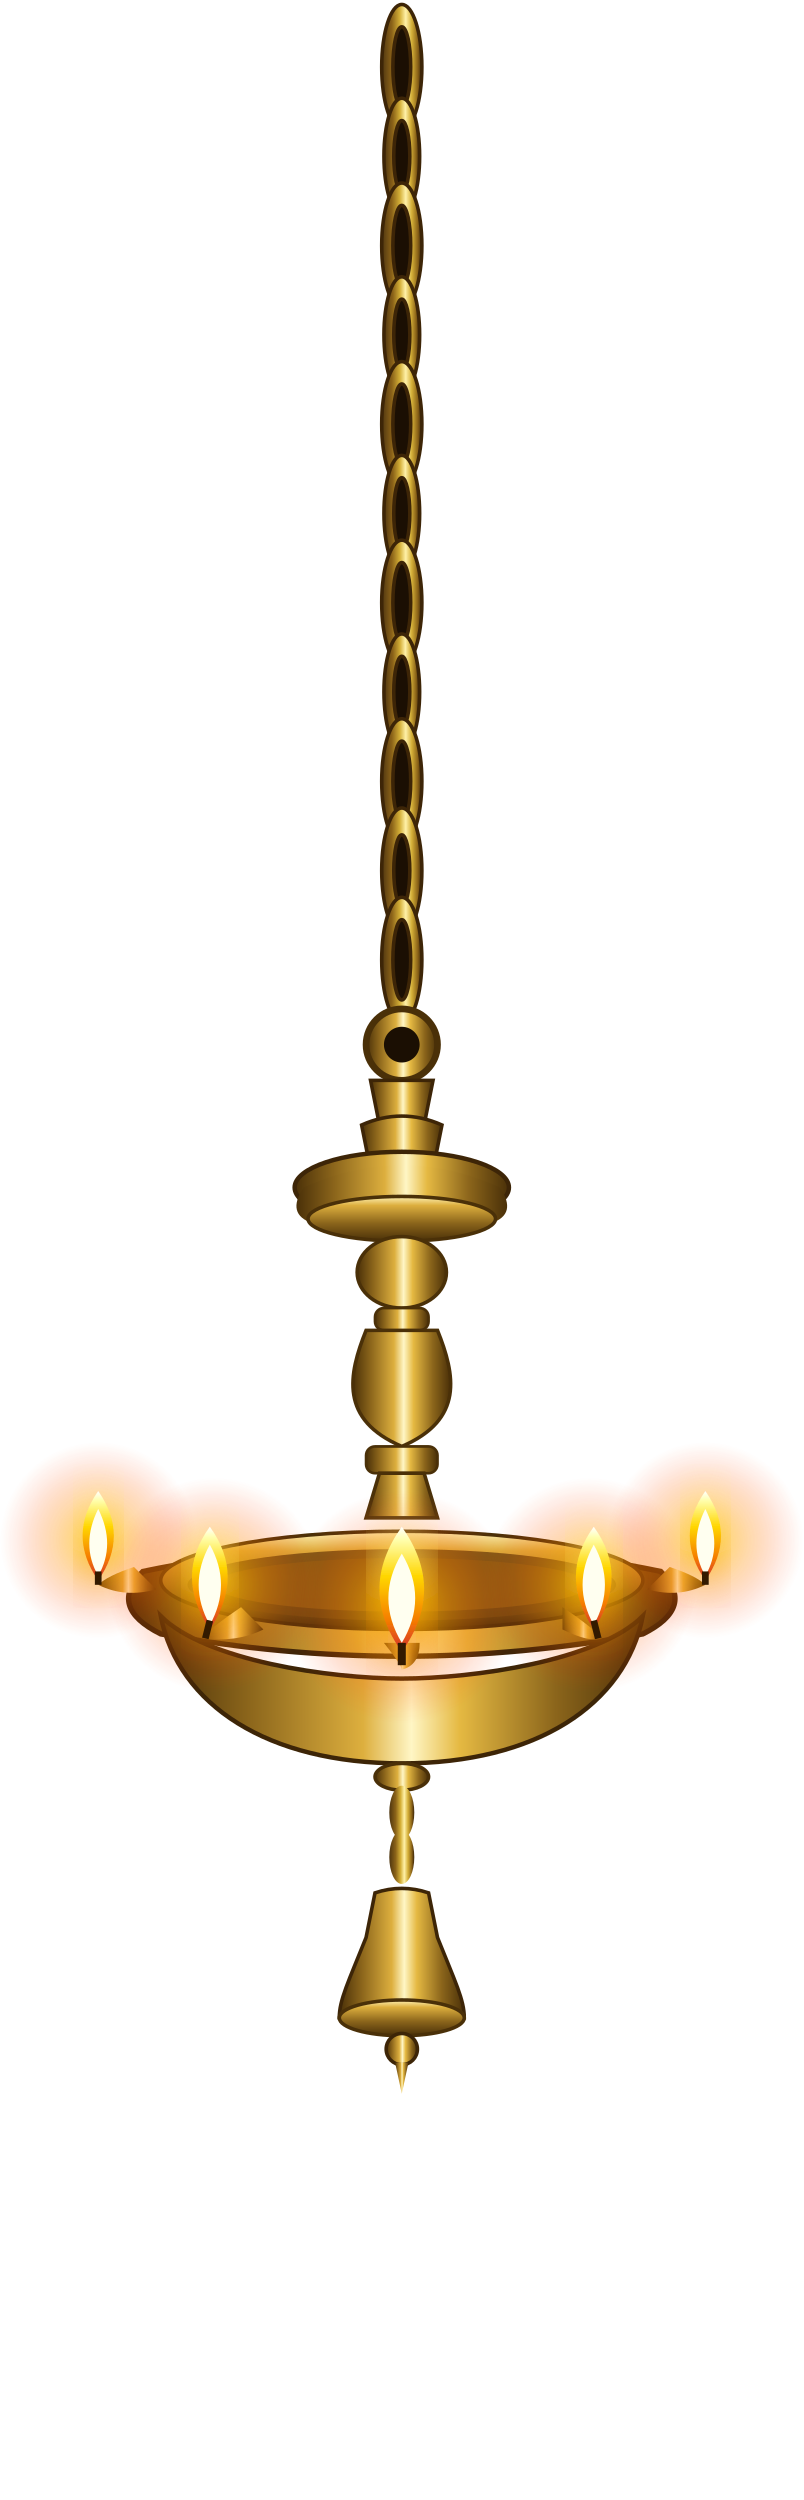
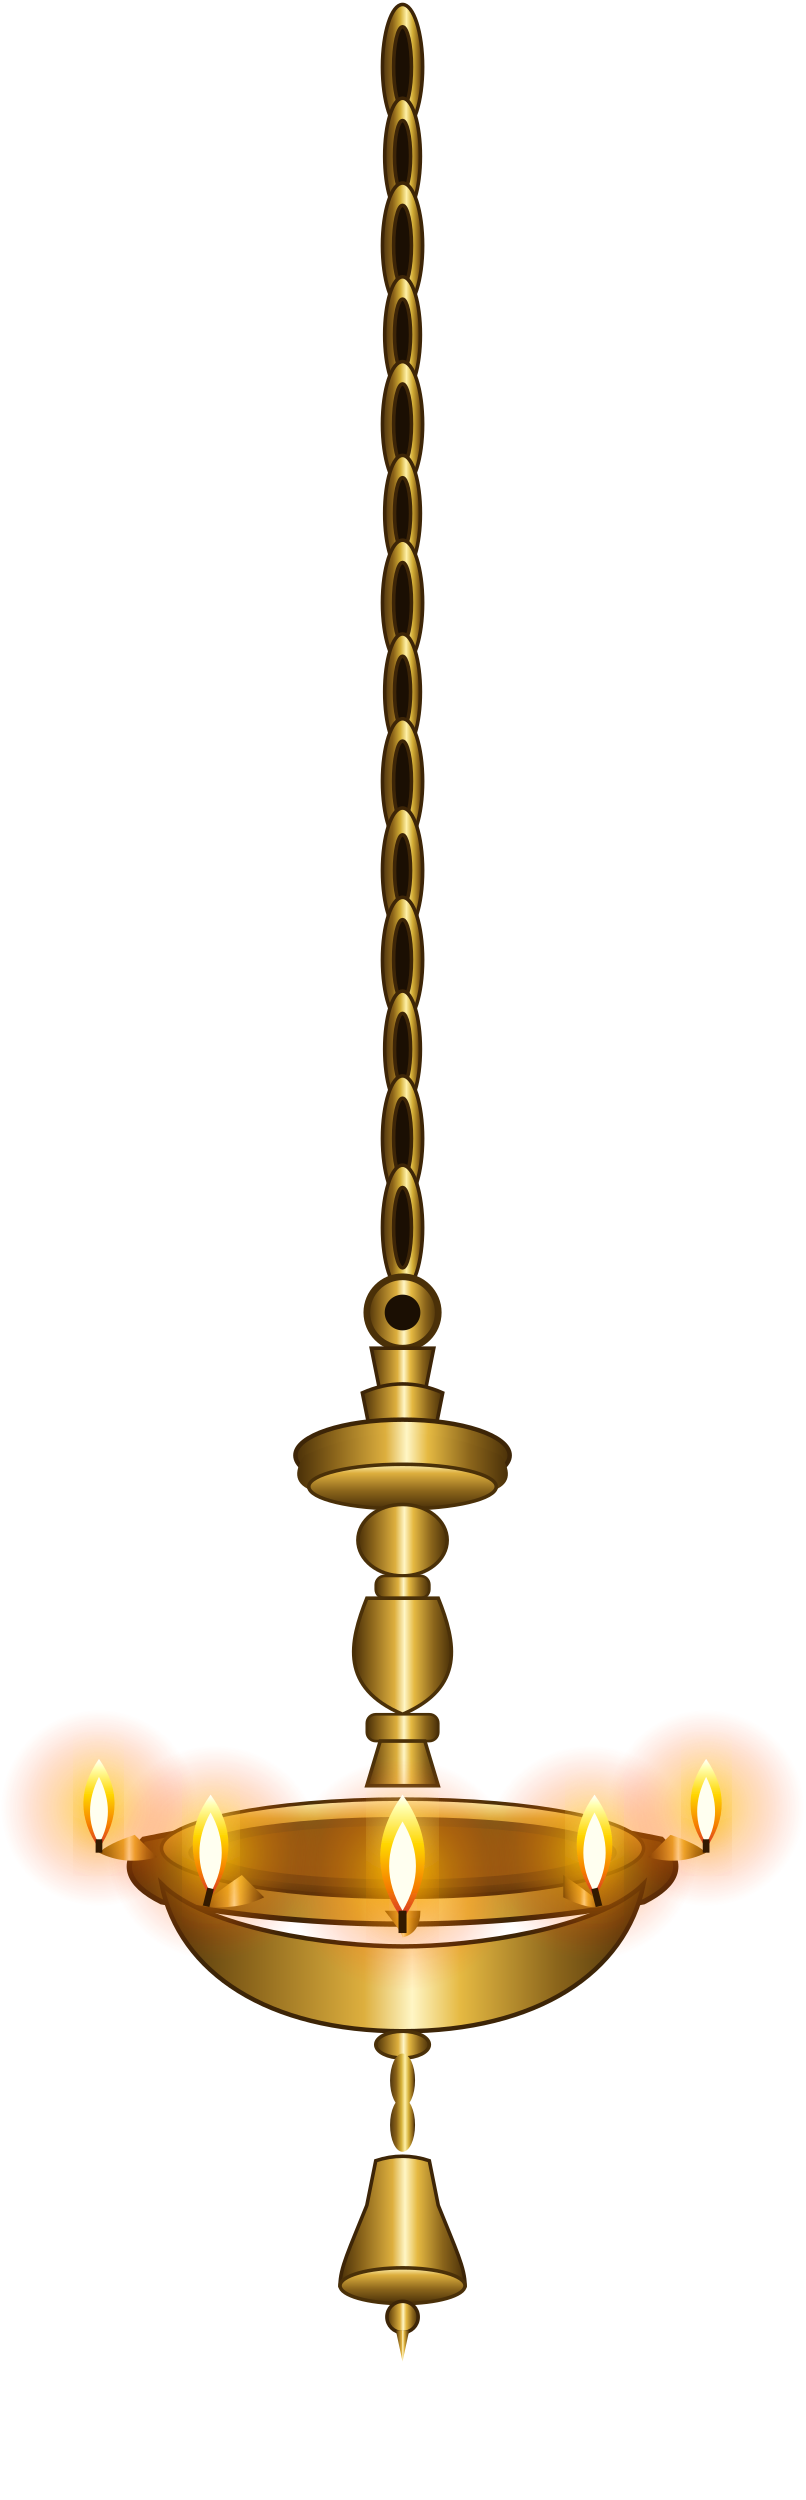
- <svg xmlns="http://www.w3.org/2000/svg" viewBox="0 0 180 560" width="180" height="560" fill="none">
+ <svg xmlns="http://www.w3.org/2000/svg" viewBox="0 0 180 560" width="190" height="590" fill="none">
  <defs>
    <linearGradient id="brassChainGrad" x1="0%" y1="0%" x2="100%" y2="0%">
      <stop offset="0%" stop-color="#4E3510" />
      <stop offset="25%" stop-color="#8A6218" />
      <stop offset="45%" stop-color="#D4AF37" />
      <stop offset="60%" stop-color="#FFF1A8" />
      <stop offset="75%" stop-color="#D4AF37" />
      <stop offset="90%" stop-color="#8A6218" />
      <stop offset="100%" stop-color="#3A2408" />
    </linearGradient>
    <linearGradient id="brassGold" x1="0%" y1="0%" x2="100%" y2="0%">
      <stop offset="0%" stop-color="#4A3008" />
      <stop offset="18%" stop-color="#8B651B" />
      <stop offset="42%" stop-color="#DDAF3E" />
      <stop offset="52%" stop-color="#FFF6C5" />
      <stop offset="62%" stop-color="#E5B942" />
      <stop offset="82%" stop-color="#8B651B" />
      <stop offset="100%" stop-color="#4A3008" />
    </linearGradient>
    <linearGradient id="brassGoldVert" x1="0%" y1="0%" x2="0%" y2="100%">
      <stop offset="0%" stop-color="#FFF3B8" />
      <stop offset="20%" stop-color="#DDAF3E" />
      <stop offset="60%" stop-color="#8B651B" />
      <stop offset="100%" stop-color="#4A3008" />
    </linearGradient>
    <radialGradient id="flameGlowRadial" cx="50%" cy="50%" r="50%">
      <stop offset="0%" stop-color="#FFD700" stop-opacity="0.8" />
      <stop offset="45%" stop-color="#FF8C00" stop-opacity="0.38" />
      <stop offset="80%" stop-color="#FF4500" stop-opacity="0.12" />
      <stop offset="100%" stop-color="#FF4500" stop-opacity="0" />
    </radialGradient>
    <linearGradient id="flameGrad" x1="50%" y1="100%" x2="50%" y2="0%">
      <stop offset="0%" stop-color="#D32F2F" />
      <stop offset="25%" stop-color="#F57C00" />
      <stop offset="60%" stop-color="#FFD600" />
      <stop offset="90%" stop-color="#FFFFB0" />
      <stop offset="100%" stop-color="#FFFFFF" />
    </linearGradient>
    <filter id="lampGlow" x="-30%" y="-30%" width="160%" height="160%">
      <feGaussianBlur stdDeviation="5" result="blur" />
      <feComposite in="SourceGraphic" in2="blur" operator="over" />
    </filter>
    <style>
      .lamp-flame, .lamp-aura {
        will-change: opacity, filter;
      }

      .flame-1 { animation: flameGlow1 2.5s ease-in-out infinite alternate; }
      .flame-2 { animation: flameGlow2 3.1s ease-in-out infinite alternate 0.4s; }
      .flame-center { animation: flameGlowCenter 2.8s ease-in-out infinite alternate 0.1s; }
      .flame-4 { animation: flameGlow4 3.4s ease-in-out infinite alternate 0.6s; }
      .flame-5 { animation: flameGlow5 2.7s ease-in-out infinite alternate 0.2s; }

      .aura-1 { animation: auraGlow1 2.5s ease-in-out infinite alternate; }
      .aura-2 { animation: auraGlow2 3.1s ease-in-out infinite alternate 0.4s; }
      .aura-center { animation: auraGlowCenter 2.8s ease-in-out infinite alternate 0.1s; }
      .aura-4 { animation: auraGlow4 3.4s ease-in-out infinite alternate 0.6s; }
      .aura-5 { animation: auraGlow5 2.7s ease-in-out infinite alternate 0.2s; }

      @keyframes flameGlow1 {
        0% {
          opacity: 0.70;
          filter: drop-shadow(0 0 3px rgba(255, 170, 30, 0.5));
        }
        100% {
          opacity: 1.0;
          filter: drop-shadow(0 0 8.5px rgba(255, 210, 50, 0.95)) drop-shadow(0 0 2.5px rgba(255, 245, 170, 0.8));
        }
      }

      @keyframes flameGlow2 {
        0% {
          opacity: 0.72;
          filter: drop-shadow(0 0 3.5px rgba(255, 175, 35, 0.52));
        }
        100% {
          opacity: 1.0;
          filter: drop-shadow(0 0 9px rgba(255, 215, 55, 0.95)) drop-shadow(0 0 3px rgba(255, 245, 175, 0.82));
        }
      }

      @keyframes flameGlowCenter {
        0% {
          opacity: 0.74;
          filter: drop-shadow(0 0 4px rgba(255, 175, 35, 0.55));
        }
        100% {
          opacity: 1.0;
          filter: drop-shadow(0 0 10px rgba(255, 220, 60, 0.96)) drop-shadow(0 0 3.5px rgba(255, 245, 180, 0.85));
        }
      }

      @keyframes flameGlow4 {
        0% {
          opacity: 0.71;
          filter: drop-shadow(0 0 3px rgba(255, 170, 30, 0.5));
        }
        100% {
          opacity: 0.98;
          filter: drop-shadow(0 0 8.5px rgba(255, 210, 50, 0.92)) drop-shadow(0 0 2.5px rgba(255, 240, 165, 0.78));
        }
      }

      @keyframes flameGlow5 {
        0% {
          opacity: 0.70;
          filter: drop-shadow(0 0 3px rgba(255, 170, 30, 0.5));
        }
        100% {
          opacity: 1.0;
          filter: drop-shadow(0 0 8.5px rgba(255, 210, 55, 0.94)) drop-shadow(0 0 2.5px rgba(255, 245, 170, 0.8));
        }
      }

      @keyframes auraGlow1 {
        0% { opacity: 0.55; }
        100% { opacity: 0.95; }
      }

      @keyframes auraGlow2 {
        0% { opacity: 0.58; }
        100% { opacity: 0.97; }
      }

      @keyframes auraGlowCenter {
        0% { opacity: 0.60; }
        100% { opacity: 1.0; }
      }

      @keyframes auraGlow4 {
        0% { opacity: 0.56; }
        100% { opacity: 0.95; }
      }

      @keyframes auraGlow5 {
        0% { opacity: 0.55; }
        100% { opacity: 0.96; }
      }

      @media (prefers-reduced-motion: reduce) {
        .lamp-flame, .lamp-aura {
          animation: none !important;
          opacity: 0.92 !important;
          filter: drop-shadow(0 0 6px rgba(255, 195, 45, 0.75)) !important;
        }
      }
    </style>
  </defs>
  <g id="chain" stroke="#3D2507" stroke-width="0.8">
    <ellipse cx="90" cy="15" rx="4.5" ry="14" fill="url(#brassChainGrad)" />
    <ellipse cx="90" cy="15" rx="2" ry="9" fill="#1B0F03" />
    <ellipse cx="90" cy="35" rx="4" ry="13" fill="url(#brassChainGrad)" />
    <ellipse cx="90" cy="35" rx="1.8" ry="8" fill="#1B0F03" />
    <ellipse cx="90" cy="55" rx="4.5" ry="14" fill="url(#brassChainGrad)" />
    <ellipse cx="90" cy="55" rx="2" ry="9" fill="#1B0F03" />
    <ellipse cx="90" cy="75" rx="4" ry="13" fill="url(#brassChainGrad)" />
    <ellipse cx="90" cy="75" rx="1.8" ry="8" fill="#1B0F03" />
    <ellipse cx="90" cy="95" rx="4.5" ry="14" fill="url(#brassChainGrad)" />
    <ellipse cx="90" cy="95" rx="2" ry="9" fill="#1B0F03" />
    <ellipse cx="90" cy="115" rx="4" ry="13" fill="url(#brassChainGrad)" />
    <ellipse cx="90" cy="115" rx="1.8" ry="8" fill="#1B0F03" />
    <ellipse cx="90" cy="135" rx="4.5" ry="14" fill="url(#brassChainGrad)" />
    <ellipse cx="90" cy="135" rx="2" ry="9" fill="#1B0F03" />
    <ellipse cx="90" cy="155" rx="4" ry="13" fill="url(#brassChainGrad)" />
    <ellipse cx="90" cy="155" rx="1.8" ry="8" fill="#1B0F03" />
    <ellipse cx="90" cy="175" rx="4.5" ry="14" fill="url(#brassChainGrad)" />
    <ellipse cx="90" cy="175" rx="2" ry="9" fill="#1B0F03" />
    <ellipse cx="90" cy="195" rx="4.5" ry="14" fill="url(#brassChainGrad)" />
    <ellipse cx="90" cy="195" rx="1.8" ry="8" fill="#1B0F03" />
    <ellipse cx="90" cy="215" rx="4.5" ry="14" fill="url(#brassChainGrad)" />
    <ellipse cx="90" cy="215" rx="2" ry="9" fill="#1B0F03" />
+     <ellipse cx="90" cy="235" rx="4" ry="13" fill="url(#brassChainGrad)" />
+     <ellipse cx="90" cy="235" rx="1.8" ry="8" fill="#1B0F03" />
+     <ellipse cx="90" cy="255" rx="4.5" ry="14" fill="url(#brassChainGrad)" />
+     <ellipse cx="90" cy="255" rx="2" ry="9" fill="#1B0F03" />
+     <ellipse cx="90" cy="275" rx="4.5" ry="14" fill="url(#brassChainGrad)" />
+     <ellipse cx="90" cy="275" rx="2" ry="9" fill="#1B0F03" />
  </g>
-   <g id="crown-mount">
-     <circle cx="90" cy="234" r="8" fill="url(#brassGold)" stroke="#4A3008" stroke-width="1.5" />
-     <circle cx="90" cy="234" r="4" fill="#1B0F03" />
-     <path d="M83 242 L97 242 L95 252 L85 252 Z" fill="url(#brassGold)" stroke="#3D2507" stroke-width="0.8" />
-     <path d="M81 252 Q90 248 99 252 L97 262 L83 262 Z" fill="url(#brassGold)" stroke="#3D2507" stroke-width="0.8" />
-     <ellipse cx="90" cy="266" rx="24" ry="8" fill="url(#brassGold)" stroke="#3D2507" stroke-width="1" />
-     <path d="M68 266 Q90 256 112 266 Q116 272 110 274 Q90 280 70 274 Q64 272 68 266 Z" fill="url(#brassGold)" />
-     <ellipse cx="90" cy="273" rx="21" ry="5" fill="url(#brassGoldVert)" stroke="#4A3008" stroke-width="0.8" />
-   </g>
-   <g id="central-stem">
-     <ellipse cx="90" cy="285" rx="10" ry="8" fill="url(#brassGold)" stroke="#4A3008" stroke-width="0.8" />
-     <rect x="84" y="293" width="12" height="5" rx="2" fill="url(#brassGold)" stroke="#4A3008" stroke-width="0.6" />
-     <path d="M82 298 C78 308, 76 318, 90 324 C104 318, 102 308, 98 298 Z" fill="url(#brassGold)" stroke="#4A3008" stroke-width="0.8" />
-     <rect x="82" y="324" width="16" height="6" rx="2" fill="url(#brassGold)" stroke="#4A3008" stroke-width="0.6" />
-     <path d="M85 330 L95 330 L98 340 L82 340 Z" fill="url(#brassGold)" stroke="#4A3008" stroke-width="0.8" />
-   </g>
-   <g id="oil-basin">
-     <path d="M32 352 Q90 340 148 352 Q156 360 144 366 Q90 376 36 366 Q24 360 32 352 Z" fill="url(#brassGold)" stroke="#3D2507" stroke-width="1.2" />
-     <ellipse cx="90" cy="354" rx="54" ry="11" fill="url(#brassGoldVert)" stroke="#4A3008" stroke-width="0.8" />
-     <ellipse cx="90" cy="355" rx="48" ry="8" fill="#6E4A10" opacity="0.85" />
-     <ellipse cx="90" cy="355" rx="42" ry="6" fill="#8B5D13" opacity="0.9" />
-     <path d="M36 362 C40 382, 60 395, 90 395 C120 395, 140 382, 144 362 C134 372, 106 376, 90 376 C74 376, 46 372, 36 362 Z" fill="url(#brassGold)" stroke="#3D2507" stroke-width="1" />
-     <path d="M30 351 Q24 353 22 355 Q28 358 35 356 Z" fill="url(#brassGold)" />
-     <path d="M54 360 Q48 364 45 367 Q53 368 59 365 Z" fill="url(#brassGold)" />
-     <path d="M86 368 Q90 373 90 374 Q94 373 94 368 Z" fill="url(#brassGold)" />
-     <path d="M126 365 Q132 368 135 367 Q132 364 126 360 Z" fill="url(#brassGold)" />
-     <path d="M150 351 Q156 353 158 355 Q152 358 145 356 Z" fill="url(#brassGold)" />
-   </g>
-   <circle class="lamp-aura aura-1" cx="22" cy="345" r="22" fill="url(#flameGlowRadial)" opacity="0.85" />
-   <circle class="lamp-aura aura-2" cx="48" cy="355" r="24" fill="url(#flameGlowRadial)" opacity="0.9" />
-   <circle class="lamp-aura aura-center" cx="90" cy="360" r="26" fill="url(#flameGlowRadial)" opacity="0.95" />
-   <circle class="lamp-aura aura-4" cx="132" cy="355" r="24" fill="url(#flameGlowRadial)" opacity="0.9" />
-   <circle class="lamp-aura aura-5" cx="158" cy="345" r="22" fill="url(#flameGlowRadial)" opacity="0.85" />
-   <g class="lamp-flame flame-1">
-     <path d="M22 354 Q15 344 22 334 Q29 344 22 354 Z" fill="url(#flameGrad)" filter="url(#lampGlow)" />
-     <path d="M22 353 Q18 346 22 338 Q26 346 22 353 Z" fill="#FFFFF0" />
-     <line x1="22" y1="355" x2="22" y2="352" stroke="#331A00" stroke-width="1.5" />
-   </g>
-   <g class="lamp-flame flame-2">
-     <path d="M47 365 Q39 353 47 342 Q55 353 47 365 Z" fill="url(#flameGrad)" filter="url(#lampGlow)" />
-     <path d="M47 364 Q42 355 47 346 Q52 355 47 364 Z" fill="#FFFFF0" />
-     <line x1="46" y1="367" x2="47" y2="363" stroke="#331A00" stroke-width="1.5" />
-   </g>
-   <g class="lamp-flame flame-center">
-     <path d="M90 370 Q80 356 90 342 Q100 356 90 370 Z" fill="url(#flameGrad)" filter="url(#lampGlow)" />
-     <path d="M90 368 Q84 358 90 348 Q96 358 90 368 Z" fill="#FFFFF0" />
-     <line x1="90" y1="373" x2="90" y2="368" stroke="#331A00" stroke-width="1.8" />
-   </g>
-   <g class="lamp-flame flame-4">
-     <path d="M133 365 Q125 353 133 342 Q141 353 133 365 Z" fill="url(#flameGrad)" filter="url(#lampGlow)" />
-     <path d="M133 364 Q128 355 133 346 Q138 355 133 364 Z" fill="#FFFFF0" />
-     <line x1="134" y1="367" x2="133" y2="363" stroke="#331A00" stroke-width="1.5" />
-   </g>
-   <g class="lamp-flame flame-5">
-     <path d="M158 354 Q151 344 158 334 Q165 344 158 354 Z" fill="url(#flameGrad)" filter="url(#lampGlow)" />
-     <path d="M158 353 Q154 346 158 338 Q162 346 158 353 Z" fill="#FFFFF0" />
-     <line x1="158" y1="355" x2="158" y2="352" stroke="#331A00" stroke-width="1.5" />
-   </g>
-   <g id="bottom-mani">
-     <ellipse cx="90" cy="398" rx="6" ry="3" fill="url(#brassGold)" stroke="#4A3008" stroke-width="0.8" />
-     <ellipse cx="90" cy="406" rx="2.8" ry="6" fill="url(#brassChainGrad)" />
-     <ellipse cx="90" cy="416" rx="2.8" ry="6" fill="url(#brassChainGrad)" />
-     <path d="M84 424 Q90 422 96 424 L98 434 C102 444, 104 448, 104 452 Q90 454 76 452 C76 448, 78 444, 82 434 Z" fill="url(#brassGold)" stroke="#3D2507" stroke-width="0.8" />
-     <ellipse cx="90" cy="452" rx="14" ry="4" fill="url(#brassGoldVert)" stroke="#4A3008" stroke-width="0.8" />
-     <circle cx="90" cy="459" r="3.5" fill="url(#brassGold)" stroke="#3D2507" stroke-width="0.8" />
-     <path d="M88.5 462 L91.5 462 L90 469 Z" fill="url(#brassGold)" />
+   <g id="lamp-body-assembly" transform="translate(0, 60)">
+     <g id="crown-mount">
+       <circle cx="90" cy="234" r="8" fill="url(#brassGold)" stroke="#4A3008" stroke-width="1.5" />
+       <circle cx="90" cy="234" r="4" fill="#1B0F03" />
+       <path d="M83 242 L97 242 L95 252 L85 252 Z" fill="url(#brassGold)" stroke="#3D2507" stroke-width="0.8" />
+       <path d="M81 252 Q90 248 99 252 L97 262 L83 262 Z" fill="url(#brassGold)" stroke="#3D2507" stroke-width="0.8" />
+       <ellipse cx="90" cy="266" rx="24" ry="8" fill="url(#brassGold)" stroke="#3D2507" stroke-width="1" />
+       <path d="M68 266 Q90 256 112 266 Q116 272 110 274 Q90 280 70 274 Q64 272 68 266 Z" fill="url(#brassGold)" />
+       <ellipse cx="90" cy="273" rx="21" ry="5" fill="url(#brassGoldVert)" stroke="#4A3008" stroke-width="0.8" />
+     </g>
+     <g id="central-stem">
+       <ellipse cx="90" cy="285" rx="10" ry="8" fill="url(#brassGold)" stroke="#4A3008" stroke-width="0.8" />
+       <rect x="84" y="293" width="12" height="5" rx="2" fill="url(#brassGold)" stroke="#4A3008" stroke-width="0.6" />
+       <path d="M82 298 C78 308, 76 318, 90 324 C104 318, 102 308, 98 298 Z" fill="url(#brassGold)" stroke="#4A3008" stroke-width="0.8" />
+       <rect x="82" y="324" width="16" height="6" rx="2" fill="url(#brassGold)" stroke="#4A3008" stroke-width="0.6" />
+       <path d="M85 330 L95 330 L98 340 L82 340 Z" fill="url(#brassGold)" stroke="#4A3008" stroke-width="0.8" />
+     </g>
+     <g id="oil-basin">
+       <path d="M32 352 Q90 340 148 352 Q156 360 144 366 Q90 376 36 366 Q24 360 32 352 Z" fill="url(#brassGold)" stroke="#3D2507" stroke-width="1.2" />
+       <ellipse cx="90" cy="354" rx="54" ry="11" fill="url(#brassGoldVert)" stroke="#4A3008" stroke-width="0.8" />
+       <ellipse cx="90" cy="355" rx="48" ry="8" fill="#6E4A10" opacity="0.85" />
+       <ellipse cx="90" cy="355" rx="42" ry="6" fill="#8B5D13" opacity="0.9" />
+       <path d="M36 362 C40 382, 60 395, 90 395 C120 395, 140 382, 144 362 C134 372, 106 376, 90 376 C74 376, 46 372, 36 362 Z" fill="url(#brassGold)" stroke="#3D2507" stroke-width="1" />
+       <path d="M30 351 Q24 353 22 355 Q28 358 35 356 Z" fill="url(#brassGold)" />
+       <path d="M54 360 Q48 364 45 367 Q53 368 59 365 Z" fill="url(#brassGold)" />
+       <path d="M86 368 Q90 373 90 374 Q94 373 94 368 Z" fill="url(#brassGold)" />
+       <path d="M126 365 Q132 368 135 367 Q132 364 126 360 Z" fill="url(#brassGold)" />
+       <path d="M150 351 Q156 353 158 355 Q152 358 145 356 Z" fill="url(#brassGold)" />
+     </g>
+     <circle class="lamp-aura aura-1" cx="22" cy="345" r="22" fill="url(#flameGlowRadial)" opacity="0.85" />
+     <circle class="lamp-aura aura-2" cx="48" cy="355" r="24" fill="url(#flameGlowRadial)" opacity="0.9" />
+     <circle class="lamp-aura aura-center" cx="90" cy="360" r="26" fill="url(#flameGlowRadial)" opacity="0.95" />
+     <circle class="lamp-aura aura-4" cx="132" cy="355" r="24" fill="url(#flameGlowRadial)" opacity="0.9" />
+     <circle class="lamp-aura aura-5" cx="158" cy="345" r="22" fill="url(#flameGlowRadial)" opacity="0.85" />
+     <g class="lamp-flame flame-1">
+       <path d="M22 354 Q15 344 22 334 Q29 344 22 354 Z" fill="url(#flameGrad)" filter="url(#lampGlow)" />
+       <path d="M22 353 Q18 346 22 338 Q26 346 22 353 Z" fill="#FFFFF0" />
+       <line x1="22" y1="355" x2="22" y2="352" stroke="#331A00" stroke-width="1.5" />
+     </g>
+     <g class="lamp-flame flame-2">
+       <path d="M47 365 Q39 353 47 342 Q55 353 47 365 Z" fill="url(#flameGrad)" filter="url(#lampGlow)" />
+       <path d="M47 364 Q42 355 47 346 Q52 355 47 364 Z" fill="#FFFFF0" />
+       <line x1="46" y1="367" x2="47" y2="363" stroke="#331A00" stroke-width="1.5" />
+     </g>
+     <g class="lamp-flame flame-center">
+       <path d="M90 370 Q80 356 90 342 Q100 356 90 370 Z" fill="url(#flameGrad)" filter="url(#lampGlow)" />
+       <path d="M90 368 Q84 358 90 348 Q96 358 90 368 Z" fill="#FFFFF0" />
+       <line x1="90" y1="373" x2="90" y2="368" stroke="#331A00" stroke-width="1.8" />
+     </g>
+     <g class="lamp-flame flame-4">
+       <path d="M133 365 Q125 353 133 342 Q141 353 133 365 Z" fill="url(#flameGrad)" filter="url(#lampGlow)" />
+       <path d="M133 364 Q128 355 133 346 Q138 355 133 364 Z" fill="#FFFFF0" />
+       <line x1="134" y1="367" x2="133" y2="363" stroke="#331A00" stroke-width="1.5" />
+     </g>
+     <g class="lamp-flame flame-5">
+       <path d="M158 354 Q151 344 158 334 Q165 344 158 354 Z" fill="url(#flameGrad)" filter="url(#lampGlow)" />
+       <path d="M158 353 Q154 346 158 338 Q162 346 158 353 Z" fill="#FFFFF0" />
+       <line x1="158" y1="355" x2="158" y2="352" stroke="#331A00" stroke-width="1.5" />
+     </g>
+     <g id="bottom-mani">
+       <ellipse cx="90" cy="398" rx="6" ry="3" fill="url(#brassGold)" stroke="#4A3008" stroke-width="0.8" />
+       <ellipse cx="90" cy="406" rx="2.8" ry="6" fill="url(#brassChainGrad)" />
+       <ellipse cx="90" cy="416" rx="2.8" ry="6" fill="url(#brassChainGrad)" />
+       <path d="M84 424 Q90 422 96 424 L98 434 C102 444, 104 448, 104 452 Q90 454 76 452 C76 448, 78 444, 82 434 Z" fill="url(#brassGold)" stroke="#3D2507" stroke-width="0.8" />
+       <ellipse cx="90" cy="452" rx="14" ry="4" fill="url(#brassGoldVert)" stroke="#4A3008" stroke-width="0.8" />
+       <circle cx="90" cy="459" r="3.5" fill="url(#brassGold)" stroke="#3D2507" stroke-width="0.8" />
+       <path d="M88.5 462 L91.5 462 L90 469 Z" fill="url(#brassGold)" />
+     </g>
  </g>
</svg>
